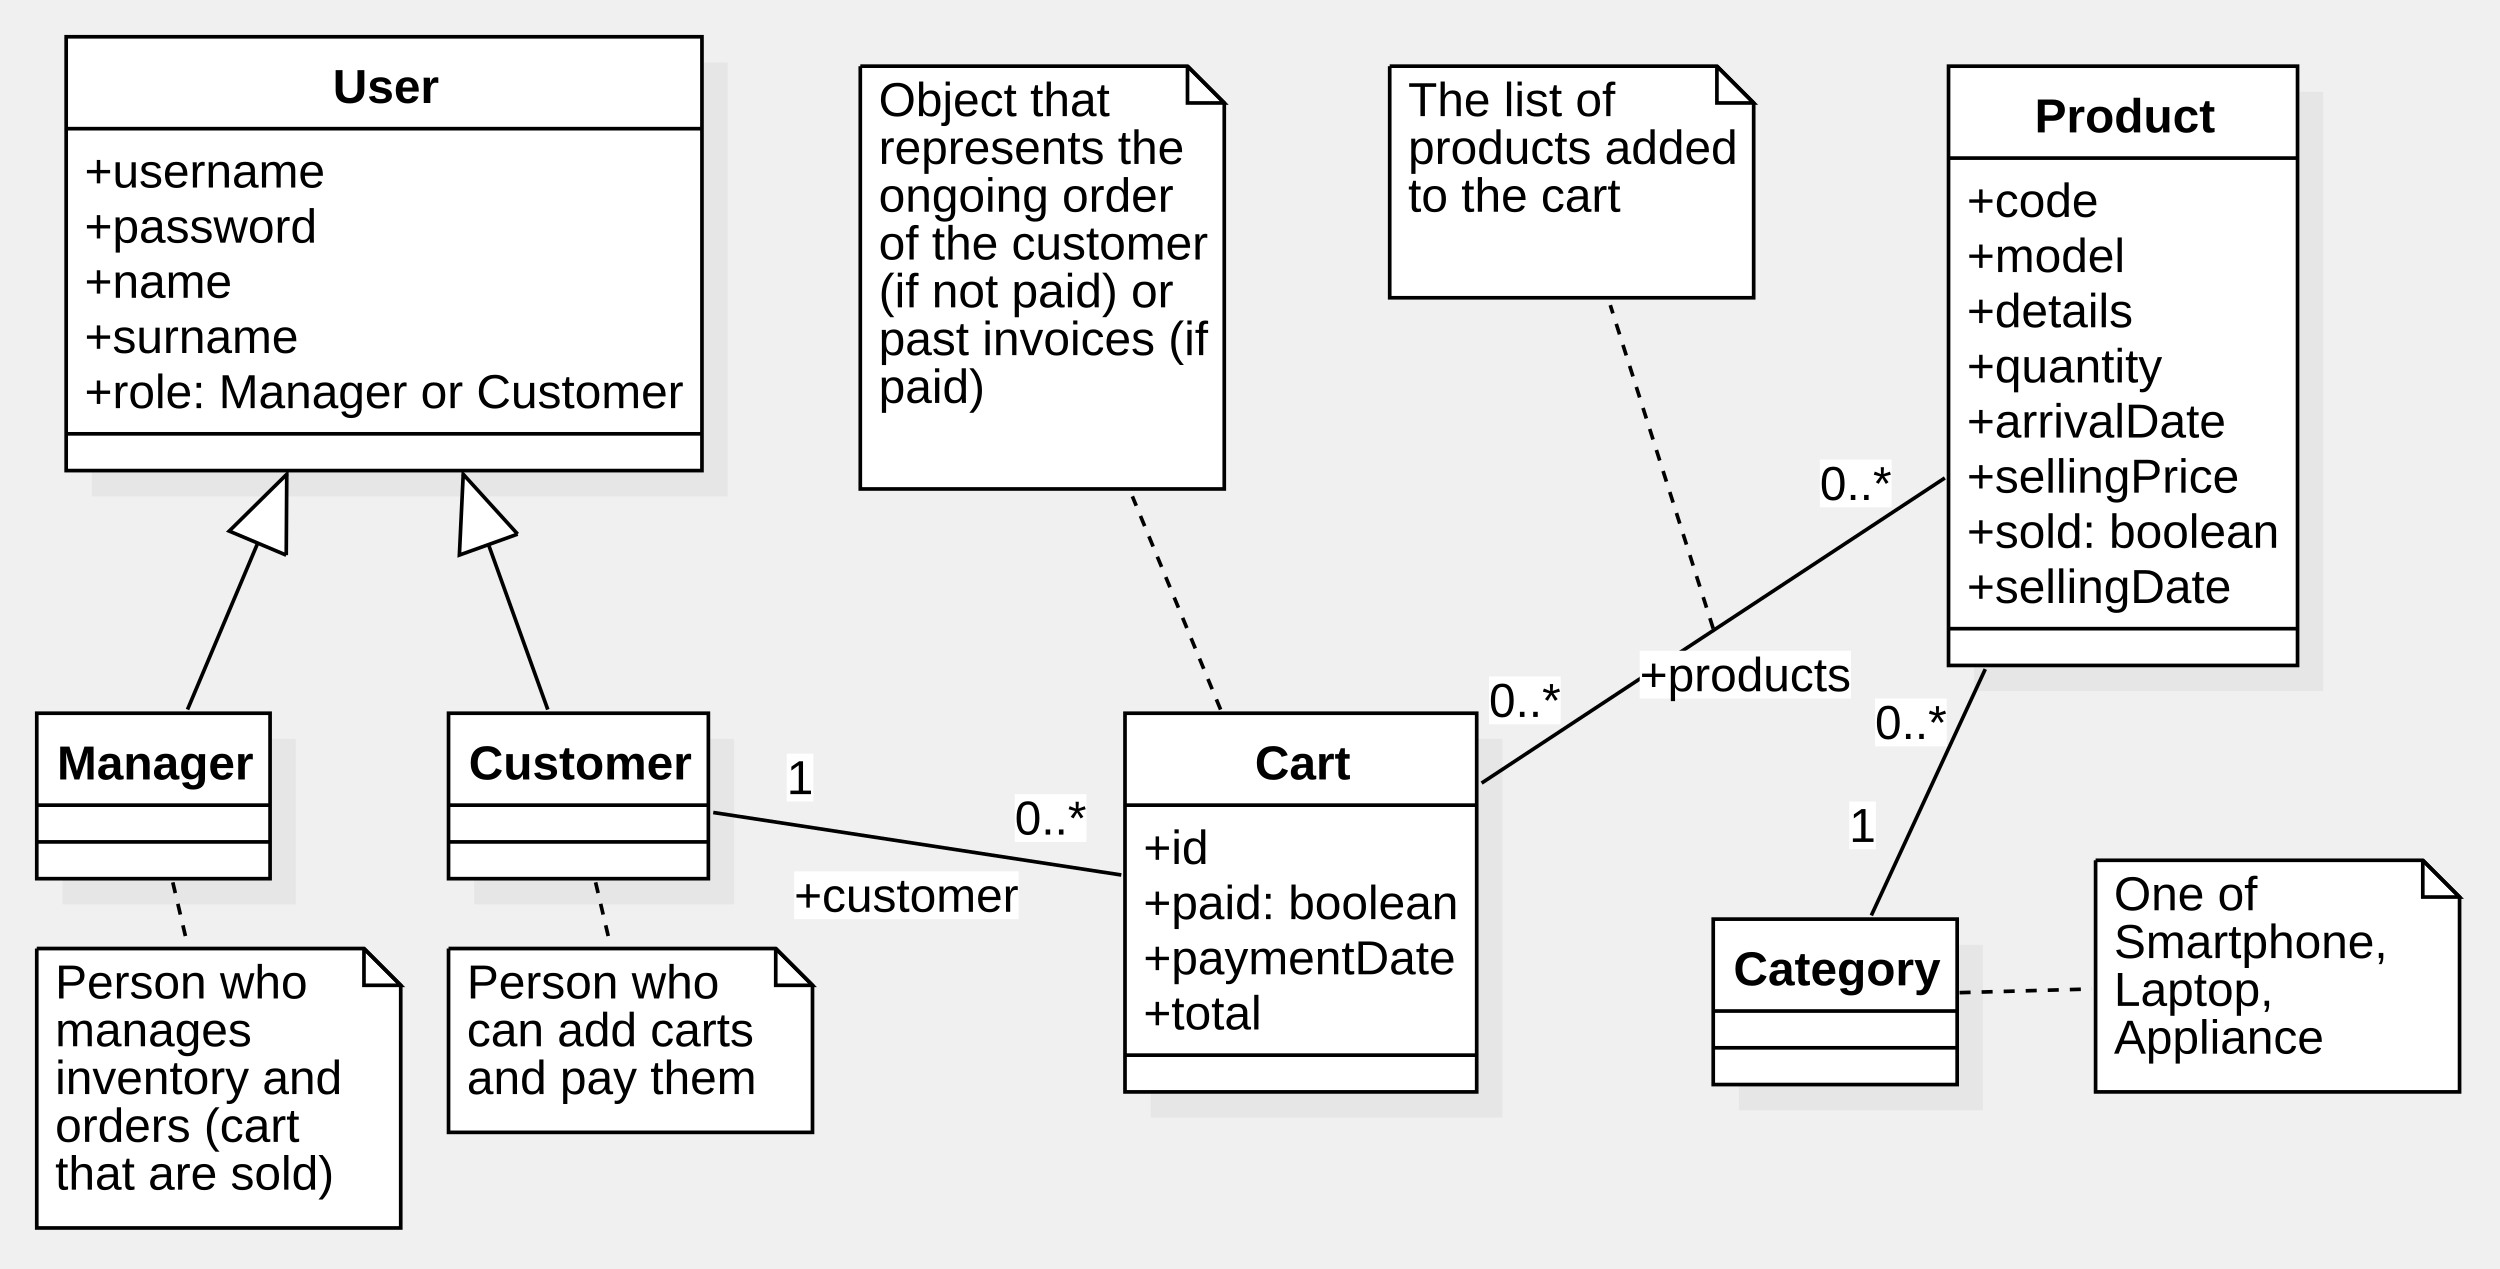
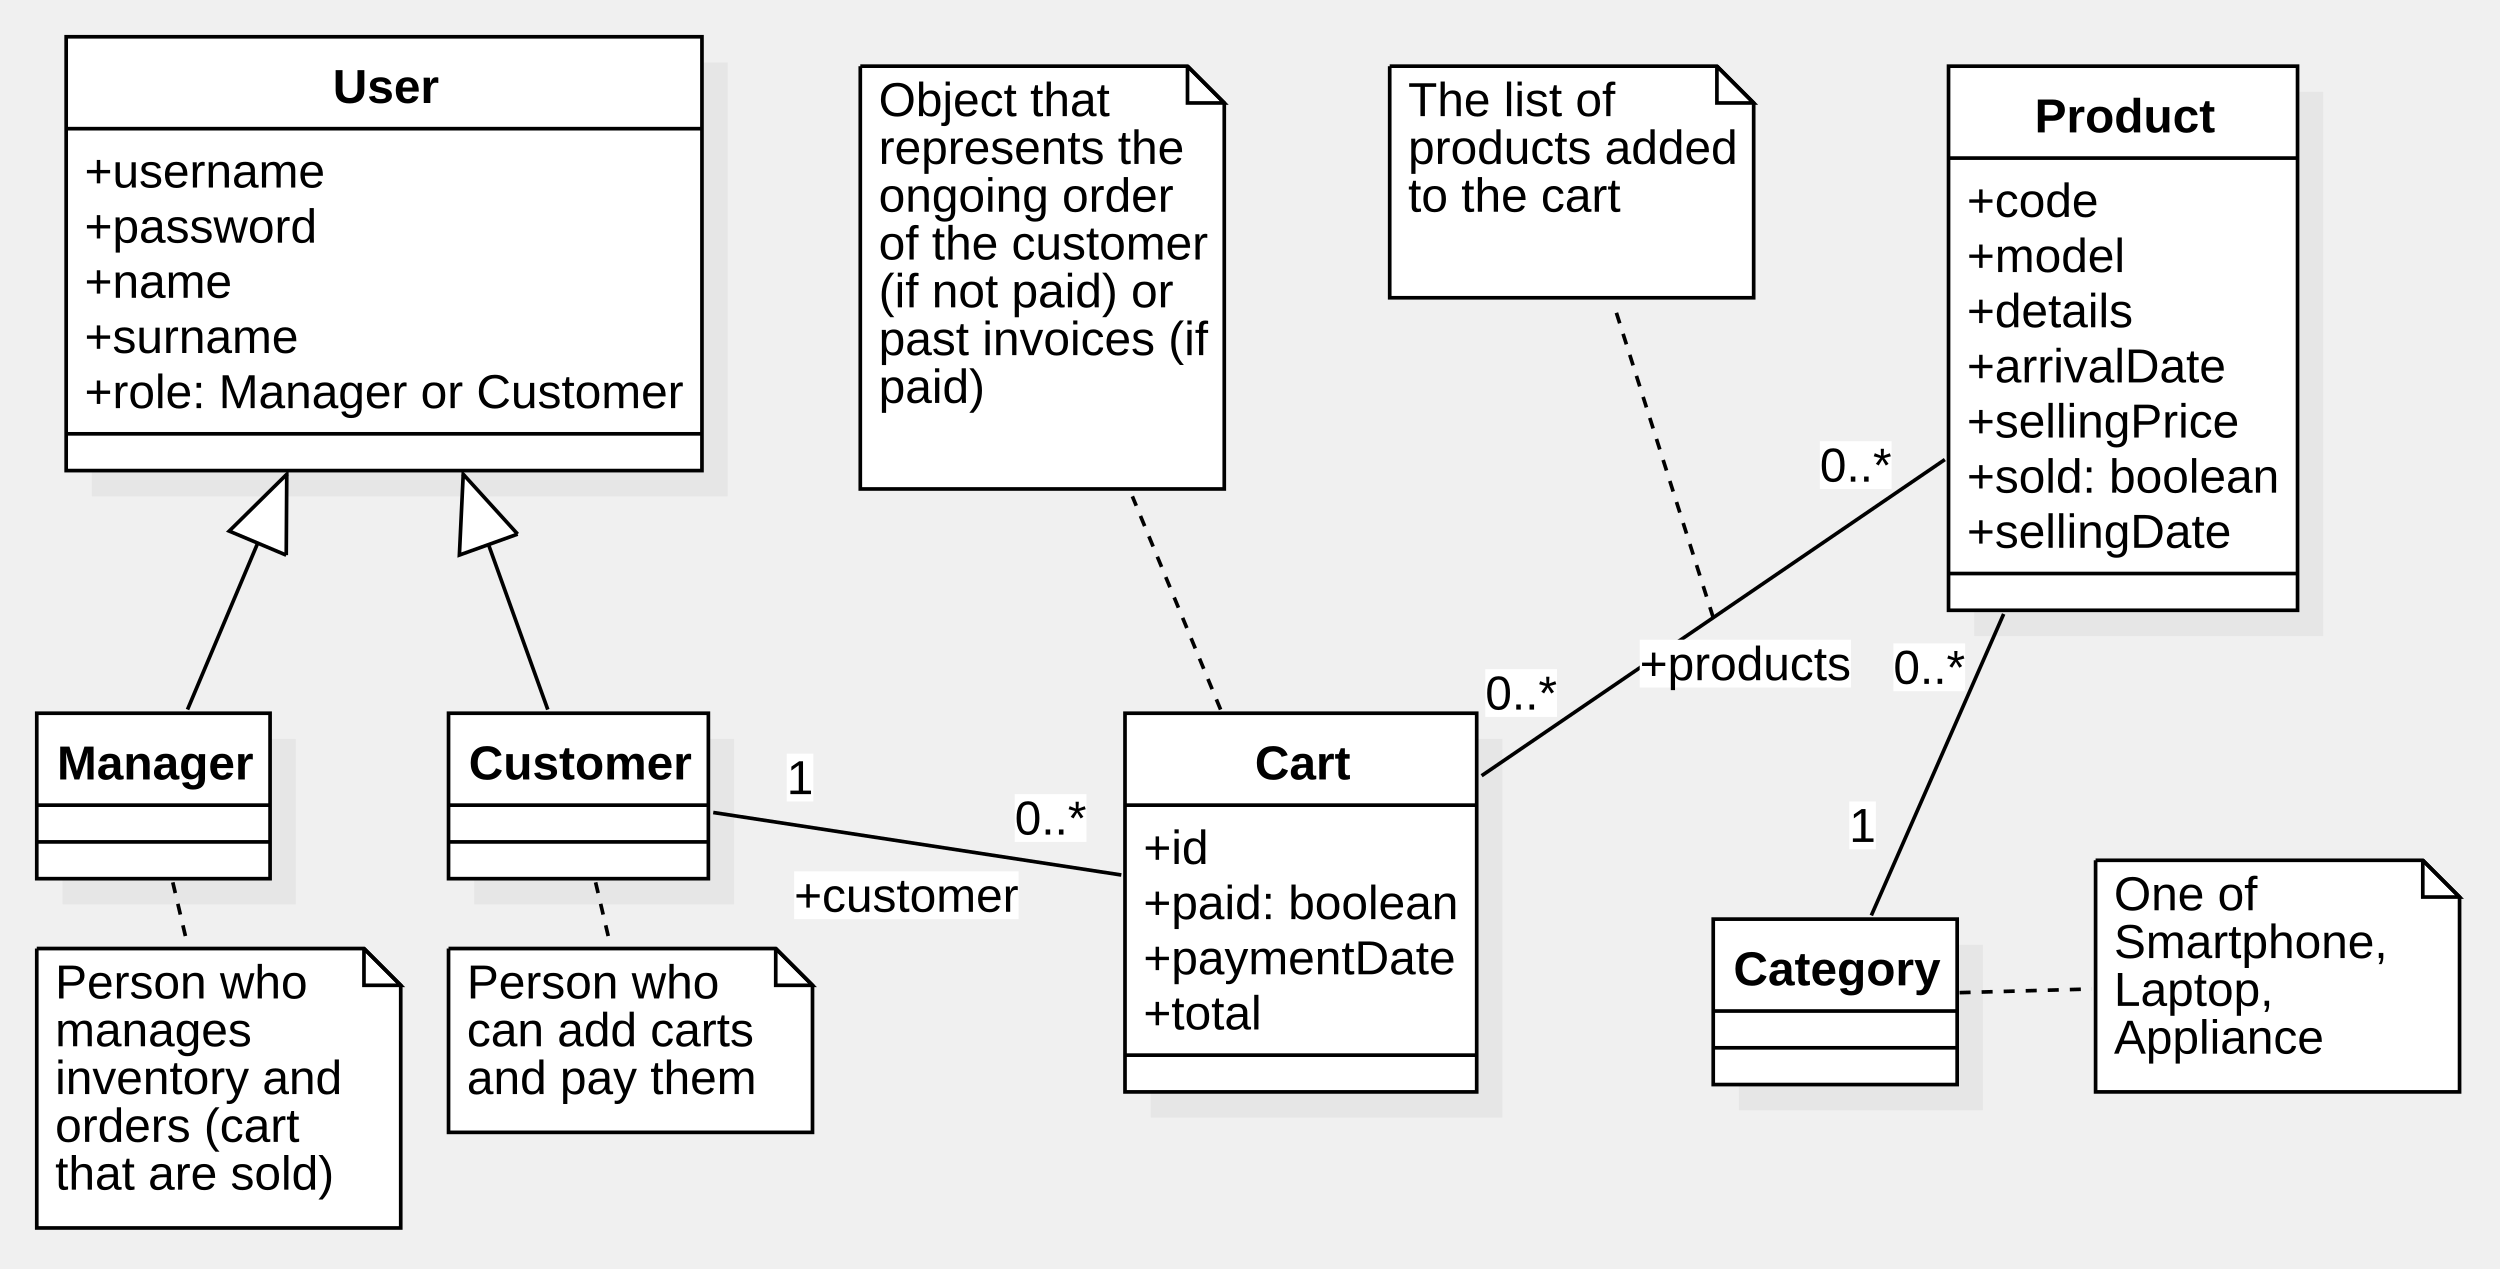
<svg xmlns="http://www.w3.org/2000/svg" version="1.1" width="680" height="345">
  <defs />
  <g>
    <rect fill="#C0C0C0" stroke="none" x="111" y="143" width="172.932" height="118" transform="matrix(1 0 0 1 -86 -126)" fill-opacity="0.2" />
  </g>
  <g>
    <rect fill="#ffffff" stroke="none" x="104" y="136" width="172.932" height="118" transform="matrix(1 0 0 1 -86 -126)" />
  </g>
  <g>
    <path fill="none" stroke="#000000" paint-order="fill stroke markers" d=" M 18 10 L 190.932 10 L 190.932 128 L 18 128 L 18 10 Z Z" stroke-miterlimit="10" stroke-dasharray="" />
  </g>
  <g>
    <path fill="none" stroke="#000000" paint-order="fill stroke markers" d=" M 18 35 L 190.932 35" stroke-miterlimit="10" stroke-dasharray="" />
  </g>
  <g>
    <path fill="none" stroke="#000000" paint-order="fill stroke markers" d=" M 18 118 L 190.932 118" stroke-miterlimit="10" stroke-dasharray="" />
  </g>
  <g>
    <g>
      <path fill="none" stroke="none" />
      <text fill="#000000" stroke="none" font-family="Arial" font-size="13px" font-style="normal" font-weight="bold" text-decoration="undefined" x="190.966" y="149.5" text-anchor="middle" dominant-baseline="central" transform="matrix(1 0 0 1 -86 -126)">User</text>
    </g>
  </g>
  <g>
    <g>
      <path fill="none" stroke="none" />
      <text fill="#000000" stroke="none" font-family="Arial" font-size="13px" font-style="normal" font-weight="normal" text-decoration="undefined" x="109" y="172.5" text-anchor="start" dominant-baseline="central" transform="matrix(1 0 0 1 -86 -126)">+username</text>
    </g>
  </g>
  <g>
    <g>
      <path fill="none" stroke="none" />
      <text fill="#000000" stroke="none" font-family="Arial" font-size="13px" font-style="normal" font-weight="normal" text-decoration="undefined" x="109" y="187.5" text-anchor="start" dominant-baseline="central" transform="matrix(1 0 0 1 -86 -126)">+password</text>
    </g>
  </g>
  <g>
    <g>
      <path fill="none" stroke="none" />
      <text fill="#000000" stroke="none" font-family="Arial" font-size="13px" font-style="normal" font-weight="normal" text-decoration="undefined" x="109" y="202.5" text-anchor="start" dominant-baseline="central" transform="matrix(1 0 0 1 -86 -126)">+name</text>
    </g>
  </g>
  <g>
    <g>
      <path fill="none" stroke="none" />
      <text fill="#000000" stroke="none" font-family="Arial" font-size="13px" font-style="normal" font-weight="normal" text-decoration="undefined" x="109" y="217.5" text-anchor="start" dominant-baseline="central" transform="matrix(1 0 0 1 -86 -126)">+surname</text>
    </g>
  </g>
  <g>
    <g>
      <path fill="none" stroke="none" />
      <text fill="#000000" stroke="none" font-family="Arial" font-size="13px" font-style="normal" font-weight="normal" text-decoration="undefined" x="109" y="232.5" text-anchor="start" dominant-baseline="central" transform="matrix(1 0 0 1 -86 -126)">+role: Manager or Customer</text>
    </g>
  </g>
  <g>
    <rect fill="#C0C0C0" stroke="none" x="399" y="327" width="95.662" height="103" transform="matrix(1 0 0 1 -86 -126)" fill-opacity="0.2" />
  </g>
  <g>
    <rect fill="#ffffff" stroke="none" x="392" y="320" width="95.662" height="103" transform="matrix(1 0 0 1 -86 -126)" />
  </g>
  <g>
    <path fill="none" stroke="#000000" paint-order="fill stroke markers" d=" M 306 194 L 401.662 194 L 401.662 297 L 306 297 L 306 194 Z Z" stroke-miterlimit="10" stroke-dasharray="" />
  </g>
  <g>
    <path fill="none" stroke="#000000" paint-order="fill stroke markers" d=" M 306 219 L 401.662 219" stroke-miterlimit="10" stroke-dasharray="" />
  </g>
  <g>
    <path fill="none" stroke="#000000" paint-order="fill stroke markers" d=" M 306 287 L 401.662 287" stroke-miterlimit="10" stroke-dasharray="" />
  </g>
  <g>
    <g>
      <path fill="none" stroke="none" />
      <text fill="#000000" stroke="none" font-family="Arial" font-size="13px" font-style="normal" font-weight="bold" text-decoration="undefined" x="440.331" y="333.5" text-anchor="middle" dominant-baseline="central" transform="matrix(1 0 0 1 -86 -126)">Cart</text>
    </g>
  </g>
  <g>
    <g>
      <path fill="none" stroke="none" />
      <text fill="#000000" stroke="none" font-family="Arial" font-size="13px" font-style="normal" font-weight="normal" text-decoration="undefined" x="397" y="356.5" text-anchor="start" dominant-baseline="central" transform="matrix(1 0 0 1 -86 -126)">+id</text>
    </g>
  </g>
  <g>
    <g>
      <path fill="none" stroke="none" />
      <text fill="#000000" stroke="none" font-family="Arial" font-size="13px" font-style="normal" font-weight="normal" text-decoration="undefined" x="397" y="371.5" text-anchor="start" dominant-baseline="central" transform="matrix(1 0 0 1 -86 -126)">+paid: boolean</text>
    </g>
  </g>
  <g>
    <g>
      <path fill="none" stroke="none" />
      <text fill="#000000" stroke="none" font-family="Arial" font-size="13px" font-style="normal" font-weight="normal" text-decoration="undefined" x="397" y="386.5" text-anchor="start" dominant-baseline="central" transform="matrix(1 0 0 1 -86 -126)">+paymentDate</text>
    </g>
  </g>
  <g>
    <g>
      <path fill="none" stroke="none" />
      <text fill="#000000" stroke="none" font-family="Arial" font-size="13px" font-style="normal" font-weight="normal" text-decoration="undefined" x="397" y="401.5" text-anchor="start" dominant-baseline="central" transform="matrix(1 0 0 1 -86 -126)">+total</text>
    </g>
  </g>
  <g>
-     <rect fill="#C0C0C0" stroke="none" x="623" y="151" width="94.932" height="163" transform="matrix(1 0 0 1 -86 -126)" fill-opacity="0.2" />
-   </g>
-   <g>
-     <rect fill="#ffffff" stroke="none" x="616" y="144" width="94.932" height="163" transform="matrix(1 0 0 1 -86 -126)" />
-   </g>
-   <g>
-     <path fill="none" stroke="#000000" paint-order="fill stroke markers" d=" M 530 18 L 624.932 18 L 624.932 181 L 530 181 L 530 18 Z Z" stroke-miterlimit="10" stroke-dasharray="" />
+     <rect fill="#C0C0C0" stroke="none" x="623" y="151" width="94.932" height="148" transform="matrix(1 0 0 1 -86 -126)" fill-opacity="0.2" />
+   </g>
+   <g>
+     <rect fill="#ffffff" stroke="none" x="616" y="144" width="94.932" height="148" transform="matrix(1 0 0 1 -86 -126)" />
+   </g>
+   <g>
+     <path fill="none" stroke="#000000" paint-order="fill stroke markers" d=" M 530 18 L 624.932 18 L 624.932 166 L 530 166 L 530 18 Z Z" stroke-miterlimit="10" stroke-dasharray="" />
  </g>
  <g>
    <path fill="none" stroke="#000000" paint-order="fill stroke markers" d=" M 530 43 L 624.932 43" stroke-miterlimit="10" stroke-dasharray="" />
  </g>
  <g>
-     <path fill="none" stroke="#000000" paint-order="fill stroke markers" d=" M 530 171 L 624.932 171" stroke-miterlimit="10" stroke-dasharray="" />
+     <path fill="none" stroke="#000000" paint-order="fill stroke markers" d=" M 530 156 L 624.932 156" stroke-miterlimit="10" stroke-dasharray="" />
  </g>
  <g>
    <g>
      <path fill="none" stroke="none" />
      <text fill="#000000" stroke="none" font-family="Arial" font-size="13px" font-style="normal" font-weight="bold" text-decoration="undefined" x="663.966" y="157.5" text-anchor="middle" dominant-baseline="central" transform="matrix(1 0 0 1 -86 -126)">Product</text>
    </g>
  </g>
  <g>
    <g>
      <path fill="none" stroke="none" />
      <text fill="#000000" stroke="none" font-family="Arial" font-size="13px" font-style="normal" font-weight="normal" text-decoration="undefined" x="621" y="180.5" text-anchor="start" dominant-baseline="central" transform="matrix(1 0 0 1 -86 -126)">+code</text>
    </g>
  </g>
  <g>
    <g>
      <path fill="none" stroke="none" />
      <text fill="#000000" stroke="none" font-family="Arial" font-size="13px" font-style="normal" font-weight="normal" text-decoration="undefined" x="621" y="195.5" text-anchor="start" dominant-baseline="central" transform="matrix(1 0 0 1 -86 -126)">+model</text>
    </g>
  </g>
  <g>
    <g>
      <path fill="none" stroke="none" />
      <text fill="#000000" stroke="none" font-family="Arial" font-size="13px" font-style="normal" font-weight="normal" text-decoration="undefined" x="621" y="210.5" text-anchor="start" dominant-baseline="central" transform="matrix(1 0 0 1 -86 -126)">+details</text>
    </g>
  </g>
  <g>
    <g>
      <path fill="none" stroke="none" />
-       <text fill="#000000" stroke="none" font-family="Arial" font-size="13px" font-style="normal" font-weight="normal" text-decoration="undefined" x="621" y="225.5" text-anchor="start" dominant-baseline="central" transform="matrix(1 0 0 1 -86 -126)">+quantity</text>
-     </g>
-   </g>
-   <g>
-     <g>
-       <path fill="none" stroke="none" />
-       <text fill="#000000" stroke="none" font-family="Arial" font-size="13px" font-style="normal" font-weight="normal" text-decoration="undefined" x="621" y="240.5" text-anchor="start" dominant-baseline="central" transform="matrix(1 0 0 1 -86 -126)">+arrivalDate</text>
-     </g>
-   </g>
-   <g>
-     <g>
-       <path fill="none" stroke="none" />
-       <text fill="#000000" stroke="none" font-family="Arial" font-size="13px" font-style="normal" font-weight="normal" text-decoration="undefined" x="621" y="255.5" text-anchor="start" dominant-baseline="central" transform="matrix(1 0 0 1 -86 -126)">+sellingPrice</text>
-     </g>
-   </g>
-   <g>
-     <g>
-       <path fill="none" stroke="none" />
-       <text fill="#000000" stroke="none" font-family="Arial" font-size="13px" font-style="normal" font-weight="normal" text-decoration="undefined" x="621" y="270.5" text-anchor="start" dominant-baseline="central" transform="matrix(1 0 0 1 -86 -126)">+sold: boolean</text>
-     </g>
-   </g>
-   <g>
-     <g>
-       <path fill="none" stroke="none" />
-       <text fill="#000000" stroke="none" font-family="Arial" font-size="13px" font-style="normal" font-weight="normal" text-decoration="undefined" x="621" y="285.5" text-anchor="start" dominant-baseline="central" transform="matrix(1 0 0 1 -86 -126)">+sellingDate</text>
+       <text fill="#000000" stroke="none" font-family="Arial" font-size="13px" font-style="normal" font-weight="normal" text-decoration="undefined" x="621" y="225.5" text-anchor="start" dominant-baseline="central" transform="matrix(1 0 0 1 -86 -126)">+arrivalDate</text>
+     </g>
+   </g>
+   <g>
+     <g>
+       <path fill="none" stroke="none" />
+       <text fill="#000000" stroke="none" font-family="Arial" font-size="13px" font-style="normal" font-weight="normal" text-decoration="undefined" x="621" y="240.5" text-anchor="start" dominant-baseline="central" transform="matrix(1 0 0 1 -86 -126)">+sellingPrice</text>
+     </g>
+   </g>
+   <g>
+     <g>
+       <path fill="none" stroke="none" />
+       <text fill="#000000" stroke="none" font-family="Arial" font-size="13px" font-style="normal" font-weight="normal" text-decoration="undefined" x="621" y="255.5" text-anchor="start" dominant-baseline="central" transform="matrix(1 0 0 1 -86 -126)">+sold: boolean</text>
+     </g>
+   </g>
+   <g>
+     <g>
+       <path fill="none" stroke="none" />
+       <text fill="#000000" stroke="none" font-family="Arial" font-size="13px" font-style="normal" font-weight="normal" text-decoration="undefined" x="621" y="270.5" text-anchor="start" dominant-baseline="central" transform="matrix(1 0 0 1 -86 -126)">+sellingDate</text>
    </g>
  </g>
  <g>
    <rect fill="#C0C0C0" stroke="none" x="215" y="327" width="70.677" height="45" transform="matrix(1 0 0 1 -86 -126)" fill-opacity="0.2" />
  </g>
  <g>
    <rect fill="#ffffff" stroke="none" x="208" y="320" width="70.677" height="45" transform="matrix(1 0 0 1 -86 -126)" />
  </g>
  <g>
    <path fill="none" stroke="#000000" paint-order="fill stroke markers" d=" M 122 194 L 192.677 194 L 192.677 239 L 122 239 L 122 194 Z Z" stroke-miterlimit="10" stroke-dasharray="" />
  </g>
  <g>
    <path fill="none" stroke="#000000" paint-order="fill stroke markers" d=" M 122 219 L 192.677 219" stroke-miterlimit="10" stroke-dasharray="" />
  </g>
  <g>
    <path fill="none" stroke="#000000" paint-order="fill stroke markers" d=" M 122 229 L 192.677 229" stroke-miterlimit="10" stroke-dasharray="" />
  </g>
  <g>
    <g>
      <path fill="none" stroke="none" />
      <text fill="#000000" stroke="none" font-family="Arial" font-size="13px" font-style="normal" font-weight="bold" text-decoration="undefined" x="243.839" y="333.5" text-anchor="middle" dominant-baseline="central" transform="matrix(1 0 0 1 -86 -126)">Customer</text>
    </g>
  </g>
  <g>
    <rect fill="#C0C0C0" stroke="none" x="103" y="327" width="63.46" height="45" transform="matrix(1 0 0 1 -86 -126)" fill-opacity="0.2" />
  </g>
  <g>
    <rect fill="#ffffff" stroke="none" x="96" y="320" width="63.46" height="45" transform="matrix(1 0 0 1 -86 -126)" />
  </g>
  <g>
    <path fill="none" stroke="#000000" paint-order="fill stroke markers" d=" M 10 194 L 73.46 194 L 73.46 239 L 10 239 L 10 194 Z Z" stroke-miterlimit="10" stroke-dasharray="" />
  </g>
  <g>
    <path fill="none" stroke="#000000" paint-order="fill stroke markers" d=" M 10 219 L 73.46 219" stroke-miterlimit="10" stroke-dasharray="" />
  </g>
  <g>
    <path fill="none" stroke="#000000" paint-order="fill stroke markers" d=" M 10 229 L 73.46 229" stroke-miterlimit="10" stroke-dasharray="" />
  </g>
  <g>
    <g>
      <path fill="none" stroke="none" />
      <text fill="#000000" stroke="none" font-family="Arial" font-size="13px" font-style="normal" font-weight="bold" text-decoration="undefined" x="128.23" y="333.5" text-anchor="middle" dominant-baseline="central" transform="matrix(1 0 0 1 -86 -126)">Manager</text>
    </g>
  </g>
  <g>
    <path fill="none" stroke="#000000" paint-order="fill stroke markers" d=" M 149 193 L 126 129" stroke-miterlimit="10" stroke-dasharray="" />
  </g>
  <g>
    <path fill="#FFFFFF" stroke="none" paint-order="stroke fill markers" d=" M 140.797 145.28 L 126 129 L 124.951 150.975" />
  </g>
  <g>
    <path fill="none" stroke="#000000" paint-order="fill stroke markers" d=" M 140.797 145.28 L 126 129 L 124.951 150.975 L 140.797 145.28" stroke-miterlimit="10" stroke-dasharray="" />
  </g>
  <g>
    <path fill="none" stroke="#000000" paint-order="fill stroke markers" d=" M 51 193 L 78 129" stroke-miterlimit="10" stroke-dasharray="" />
  </g>
  <g>
    <path fill="#FFFFFF" stroke="none" paint-order="stroke fill markers" d=" M 77.857 151 L 78 129 L 62.343 144.455" />
  </g>
  <g>
    <path fill="none" stroke="#000000" paint-order="fill stroke markers" d=" M 77.857 151 L 78 129 L 62.343 144.455 L 77.857 151" stroke-miterlimit="10" stroke-dasharray="" />
  </g>
  <g>
    <path fill="none" stroke="#000000" paint-order="fill stroke markers" d=" M 305 238 L 194 221" stroke-miterlimit="10" stroke-dasharray="" />
  </g>
  <g>
    <rect fill="#ffffff" stroke="none" x="302" y="363" width="61.052" height="13" transform="matrix(1 0 0 1 -86 -126)" />
  </g>
  <g>
    <g>
      <path fill="none" stroke="none" />
      <text fill="#000000" stroke="none" font-family="Arial" font-size="13px" font-style="normal" font-weight="normal" text-decoration="undefined" x="332.526" y="369.5" text-anchor="middle" dominant-baseline="central" transform="matrix(1 0 0 1 -86 -126)">+customer</text>
    </g>
  </g>
  <g>
    <rect fill="#ffffff" stroke="none" x="362" y="342" width="19.513" height="13" transform="matrix(1 0 0 1 -86 -126)" />
  </g>
  <g>
    <g>
      <path fill="none" stroke="none" />
      <text fill="#000000" stroke="none" font-family="Arial" font-size="13px" font-style="normal" font-weight="normal" text-decoration="undefined" x="371.756" y="348.5" text-anchor="middle" dominant-baseline="central" transform="matrix(1 0 0 1 -86 -126)">0..*</text>
    </g>
  </g>
  <g>
    <rect fill="#ffffff" stroke="none" x="300" y="331" width="7.23" height="13" transform="matrix(1 0 0 1 -86 -126)" />
  </g>
  <g>
    <g>
      <path fill="none" stroke="none" />
      <text fill="#000000" stroke="none" font-family="Arial" font-size="13px" font-style="normal" font-weight="normal" text-decoration="undefined" x="303.615" y="337.5" text-anchor="middle" dominant-baseline="central" transform="matrix(1 0 0 1 -86 -126)">1</text>
    </g>
  </g>
  <g>
-     <path fill="none" stroke="#000000" paint-order="fill stroke markers" d=" M 529 130 L 403 213" stroke-miterlimit="10" stroke-dasharray="" />
-   </g>
-   <g>
-     <rect fill="#ffffff" stroke="none" x="532" y="303" width="57.453" height="13" transform="matrix(1 0 0 1 -86 -126)" />
-   </g>
-   <g>
-     <g>
-       <path fill="none" stroke="none" />
-       <text fill="#000000" stroke="none" font-family="Arial" font-size="13px" font-style="normal" font-weight="normal" text-decoration="undefined" x="560.726" y="309.5" text-anchor="middle" dominant-baseline="central" transform="matrix(1 0 0 1 -86 -126)">+products</text>
-     </g>
-   </g>
-   <g>
-     <rect fill="#ffffff" stroke="none" x="581" y="251" width="19.513" height="13" transform="matrix(1 0 0 1 -86 -126)" />
-   </g>
-   <g>
-     <g>
-       <path fill="none" stroke="none" />
-       <text fill="#000000" stroke="none" font-family="Arial" font-size="13px" font-style="normal" font-weight="normal" text-decoration="undefined" x="590.756" y="257.5" text-anchor="middle" dominant-baseline="central" transform="matrix(1 0 0 1 -86 -126)">0..*</text>
-     </g>
-   </g>
-   <g>
-     <rect fill="#ffffff" stroke="none" x="491" y="310" width="19.513" height="13" transform="matrix(1 0 0 1 -86 -126)" />
-   </g>
-   <g>
-     <g>
-       <path fill="none" stroke="none" />
-       <text fill="#000000" stroke="none" font-family="Arial" font-size="13px" font-style="normal" font-weight="normal" text-decoration="undefined" x="500.756" y="316.5" text-anchor="middle" dominant-baseline="central" transform="matrix(1 0 0 1 -86 -126)">0..*</text>
+     <path fill="none" stroke="#000000" paint-order="fill stroke markers" d=" M 529 125 L 403 211" stroke-miterlimit="10" stroke-dasharray="" />
+   </g>
+   <g>
+     <rect fill="#ffffff" stroke="none" x="532" y="300" width="57.453" height="13" transform="matrix(1 0 0 1 -86 -126)" />
+   </g>
+   <g>
+     <g>
+       <path fill="none" stroke="none" />
+       <text fill="#000000" stroke="none" font-family="Arial" font-size="13px" font-style="normal" font-weight="normal" text-decoration="undefined" x="560.726" y="306.5" text-anchor="middle" dominant-baseline="central" transform="matrix(1 0 0 1 -86 -126)">+products</text>
+     </g>
+   </g>
+   <g>
+     <rect fill="#ffffff" stroke="none" x="581" y="246" width="19.513" height="13" transform="matrix(1 0 0 1 -86 -126)" />
+   </g>
+   <g>
+     <g>
+       <path fill="none" stroke="none" />
+       <text fill="#000000" stroke="none" font-family="Arial" font-size="13px" font-style="normal" font-weight="normal" text-decoration="undefined" x="590.756" y="252.5" text-anchor="middle" dominant-baseline="central" transform="matrix(1 0 0 1 -86 -126)">0..*</text>
+     </g>
+   </g>
+   <g>
+     <rect fill="#ffffff" stroke="none" x="490" y="308" width="19.513" height="13" transform="matrix(1 0 0 1 -86 -126)" />
+   </g>
+   <g>
+     <g>
+       <path fill="none" stroke="none" />
+       <text fill="#000000" stroke="none" font-family="Arial" font-size="13px" font-style="normal" font-weight="normal" text-decoration="undefined" x="499.756" y="314.5" text-anchor="middle" dominant-baseline="central" transform="matrix(1 0 0 1 -86 -126)">0..*</text>
    </g>
  </g>
  <g>
    <path fill="#ffffff" stroke="none" paint-order="stroke fill markers" d=" M 10 258 L 99 258 L 109 268 L 109 334 L 10 334 L 10 258" />
  </g>
  <g>
    <path fill="none" stroke="#000000" paint-order="fill stroke markers" d=" M 10 258 L 99 258 L 109 268 L 109 334 L 10 334 L 10 258 L 10 258" stroke-miterlimit="10" stroke-dasharray="" />
  </g>
  <g>
    <path fill="none" stroke="#000000" paint-order="fill stroke markers" d=" M 99 258 L 99 268 L 109 268 L 99 258" stroke-miterlimit="10" stroke-dasharray="" />
  </g>
  <g>
    <g>
      <path fill="none" stroke="none" />
      <text fill="#000000" stroke="none" font-family="Arial" font-size="13px" font-style="normal" font-weight="normal" text-decoration="undefined" x="101" y="389" text-anchor="start" dominant-baseline="text-before-edge" transform="matrix(1 0 0 1 -86 -126)">Person who</text>
      <text fill="#000000" stroke="none" font-family="Arial" font-size="13px" font-style="normal" font-weight="normal" text-decoration="undefined" x="101" y="402" text-anchor="start" dominant-baseline="text-before-edge" transform="matrix(1 0 0 1 -86 -126)">manages</text>
      <text fill="#000000" stroke="none" font-family="Arial" font-size="13px" font-style="normal" font-weight="normal" text-decoration="undefined" x="101" y="415" text-anchor="start" dominant-baseline="text-before-edge" transform="matrix(1 0 0 1 -86 -126)">inventory and</text>
      <text fill="#000000" stroke="none" font-family="Arial" font-size="13px" font-style="normal" font-weight="normal" text-decoration="undefined" x="101" y="428" text-anchor="start" dominant-baseline="text-before-edge" transform="matrix(1 0 0 1 -86 -126)">orders (cart</text>
      <text fill="#000000" stroke="none" font-family="Arial" font-size="13px" font-style="normal" font-weight="normal" text-decoration="undefined" x="101" y="441" text-anchor="start" dominant-baseline="text-before-edge" transform="matrix(1 0 0 1 -86 -126)">that are sold)</text>
    </g>
  </g>
  <g>
    <path fill="none" stroke="#000000" paint-order="fill stroke markers" d=" M 47 240 L 51 257" stroke-miterlimit="10" stroke-dasharray="3" />
  </g>
  <g>
    <path fill="#ffffff" stroke="none" paint-order="stroke fill markers" d=" M 122 258 L 211 258 L 221 268 L 221 308 L 122 308 L 122 258" />
  </g>
  <g>
    <path fill="none" stroke="#000000" paint-order="fill stroke markers" d=" M 122 258 L 211 258 L 221 268 L 221 308 L 122 308 L 122 258 L 122 258" stroke-miterlimit="10" stroke-dasharray="" />
  </g>
  <g>
    <path fill="none" stroke="#000000" paint-order="fill stroke markers" d=" M 211 258 L 211 268 L 221 268 L 211 258" stroke-miterlimit="10" stroke-dasharray="" />
  </g>
  <g>
    <g>
      <path fill="none" stroke="none" />
      <text fill="#000000" stroke="none" font-family="Arial" font-size="13px" font-style="normal" font-weight="normal" text-decoration="undefined" x="213" y="389" text-anchor="start" dominant-baseline="text-before-edge" transform="matrix(1 0 0 1 -86 -126)">Person who</text>
      <text fill="#000000" stroke="none" font-family="Arial" font-size="13px" font-style="normal" font-weight="normal" text-decoration="undefined" x="213" y="402" text-anchor="start" dominant-baseline="text-before-edge" transform="matrix(1 0 0 1 -86 -126)">can add carts</text>
      <text fill="#000000" stroke="none" font-family="Arial" font-size="13px" font-style="normal" font-weight="normal" text-decoration="undefined" x="213" y="415" text-anchor="start" dominant-baseline="text-before-edge" transform="matrix(1 0 0 1 -86 -126)">and pay them</text>
    </g>
  </g>
  <g>
    <path fill="none" stroke="#000000" paint-order="fill stroke markers" d=" M 162 240 L 166 257" stroke-miterlimit="10" stroke-dasharray="3" />
  </g>
  <g>
    <path fill="#ffffff" stroke="none" paint-order="stroke fill markers" d=" M 378 18 L 467 18 L 477 28 L 477 81 L 378 81 L 378 18" />
  </g>
  <g>
    <path fill="none" stroke="#000000" paint-order="fill stroke markers" d=" M 378 18 L 467 18 L 477 28 L 477 81 L 378 81 L 378 18 L 378 18" stroke-miterlimit="10" stroke-dasharray="" />
  </g>
  <g>
    <path fill="none" stroke="#000000" paint-order="fill stroke markers" d=" M 467 18 L 467 28 L 477 28 L 467 18" stroke-miterlimit="10" stroke-dasharray="" />
  </g>
  <g>
    <g>
      <path fill="none" stroke="none" />
      <text fill="#000000" stroke="none" font-family="Arial" font-size="13px" font-style="normal" font-weight="normal" text-decoration="undefined" x="469" y="149" text-anchor="start" dominant-baseline="text-before-edge" transform="matrix(1 0 0 1 -86 -126)">The list of</text>
      <text fill="#000000" stroke="none" font-family="Arial" font-size="13px" font-style="normal" font-weight="normal" text-decoration="undefined" x="469" y="162" text-anchor="start" dominant-baseline="text-before-edge" transform="matrix(1 0 0 1 -86 -126)">products added</text>
      <text fill="#000000" stroke="none" font-family="Arial" font-size="13px" font-style="normal" font-weight="normal" text-decoration="undefined" x="469" y="175" text-anchor="start" dominant-baseline="text-before-edge" transform="matrix(1 0 0 1 -86 -126)">to the cart</text>
    </g>
  </g>
  <g>
-     <path fill="none" stroke="#000000" paint-order="fill stroke markers" d=" M 466 171 L 438 83" stroke-miterlimit="10" stroke-dasharray="3" />
+     <path fill="none" stroke="#000000" paint-order="fill stroke markers" d=" M 466 168 L 439 83" stroke-miterlimit="10" stroke-dasharray="3" />
  </g>
  <g>
    <path fill="#ffffff" stroke="none" paint-order="stroke fill markers" d=" M 234 18 L 323 18 L 333 28 L 333 133 L 234 133 L 234 18" />
  </g>
  <g>
    <path fill="none" stroke="#000000" paint-order="fill stroke markers" d=" M 234 18 L 323 18 L 333 28 L 333 133 L 234 133 L 234 18 L 234 18" stroke-miterlimit="10" stroke-dasharray="" />
  </g>
  <g>
    <path fill="none" stroke="#000000" paint-order="fill stroke markers" d=" M 323 18 L 323 28 L 333 28 L 323 18" stroke-miterlimit="10" stroke-dasharray="" />
  </g>
  <g>
    <g>
      <path fill="none" stroke="none" />
      <text fill="#000000" stroke="none" font-family="Arial" font-size="13px" font-style="normal" font-weight="normal" text-decoration="undefined" x="325" y="149" text-anchor="start" dominant-baseline="text-before-edge" transform="matrix(1 0 0 1 -86 -126)">Object that</text>
      <text fill="#000000" stroke="none" font-family="Arial" font-size="13px" font-style="normal" font-weight="normal" text-decoration="undefined" x="325" y="162" text-anchor="start" dominant-baseline="text-before-edge" transform="matrix(1 0 0 1 -86 -126)">represents the</text>
      <text fill="#000000" stroke="none" font-family="Arial" font-size="13px" font-style="normal" font-weight="normal" text-decoration="undefined" x="325" y="175" text-anchor="start" dominant-baseline="text-before-edge" transform="matrix(1 0 0 1 -86 -126)">ongoing order</text>
      <text fill="#000000" stroke="none" font-family="Arial" font-size="13px" font-style="normal" font-weight="normal" text-decoration="undefined" x="325" y="188" text-anchor="start" dominant-baseline="text-before-edge" transform="matrix(1 0 0 1 -86 -126)">of the customer</text>
      <text fill="#000000" stroke="none" font-family="Arial" font-size="13px" font-style="normal" font-weight="normal" text-decoration="undefined" x="325" y="201" text-anchor="start" dominant-baseline="text-before-edge" transform="matrix(1 0 0 1 -86 -126)">(if not paid) or</text>
      <text fill="#000000" stroke="none" font-family="Arial" font-size="13px" font-style="normal" font-weight="normal" text-decoration="undefined" x="325" y="214" text-anchor="start" dominant-baseline="text-before-edge" transform="matrix(1 0 0 1 -86 -126)">past invoices (if</text>
      <text fill="#000000" stroke="none" font-family="Arial" font-size="13px" font-style="normal" font-weight="normal" text-decoration="undefined" x="325" y="227" text-anchor="start" dominant-baseline="text-before-edge" transform="matrix(1 0 0 1 -86 -126)">paid)</text>
    </g>
  </g>
  <g>
    <path fill="none" stroke="#000000" paint-order="fill stroke markers" d=" M 332 193 L 308 135" stroke-miterlimit="10" stroke-dasharray="3" />
  </g>
  <g>
    <rect fill="#C0C0C0" stroke="none" x="559" y="383" width="66.348" height="45" transform="matrix(1 0 0 1 -86 -126)" fill-opacity="0.2" />
  </g>
  <g>
    <rect fill="#ffffff" stroke="none" x="552" y="376" width="66.348" height="45" transform="matrix(1 0 0 1 -86 -126)" />
  </g>
  <g>
    <path fill="none" stroke="#000000" paint-order="fill stroke markers" d=" M 466 250 L 532.348 250 L 532.348 295 L 466 295 L 466 250 Z Z" stroke-miterlimit="10" stroke-dasharray="" />
  </g>
  <g>
    <path fill="none" stroke="#000000" paint-order="fill stroke markers" d=" M 466 275 L 532.348 275" stroke-miterlimit="10" stroke-dasharray="" />
  </g>
  <g>
    <path fill="none" stroke="#000000" paint-order="fill stroke markers" d=" M 466 285 L 532.348 285" stroke-miterlimit="10" stroke-dasharray="" />
  </g>
  <g>
    <g>
      <path fill="none" stroke="none" />
      <text fill="#000000" stroke="none" font-family="Arial" font-size="13px" font-style="normal" font-weight="bold" text-decoration="undefined" x="585.674" y="389.5" text-anchor="middle" dominant-baseline="central" transform="matrix(1 0 0 1 -86 -126)">Category</text>
    </g>
  </g>
  <g>
-     <path fill="none" stroke="#000000" paint-order="fill stroke markers" d=" M 540 182 L 509 249" stroke-miterlimit="10" stroke-dasharray="" />
-   </g>
-   <g>
-     <rect fill="#ffffff" stroke="none" x="596" y="316" width="19.513" height="13" transform="matrix(1 0 0 1 -86 -126)" />
-   </g>
-   <g>
-     <g>
-       <path fill="none" stroke="none" />
-       <text fill="#000000" stroke="none" font-family="Arial" font-size="13px" font-style="normal" font-weight="normal" text-decoration="undefined" x="605.756" y="322.5" text-anchor="middle" dominant-baseline="central" transform="matrix(1 0 0 1 -86 -126)">0..*</text>
+     <path fill="none" stroke="#000000" paint-order="fill stroke markers" d=" M 545 167 L 509 249" stroke-miterlimit="10" stroke-dasharray="" />
+   </g>
+   <g>
+     <rect fill="#ffffff" stroke="none" x="601" y="301" width="19.513" height="13" transform="matrix(1 0 0 1 -86 -126)" />
+   </g>
+   <g>
+     <g>
+       <path fill="none" stroke="none" />
+       <text fill="#000000" stroke="none" font-family="Arial" font-size="13px" font-style="normal" font-weight="normal" text-decoration="undefined" x="610.756" y="307.5" text-anchor="middle" dominant-baseline="central" transform="matrix(1 0 0 1 -86 -126)">0..*</text>
    </g>
  </g>
  <g>
    <rect fill="#ffffff" stroke="none" x="589" y="344" width="7.23" height="13" transform="matrix(1 0 0 1 -86 -126)" />
  </g>
  <g>
    <g>
      <path fill="none" stroke="none" />
      <text fill="#000000" stroke="none" font-family="Arial" font-size="13px" font-style="normal" font-weight="normal" text-decoration="undefined" x="592.615" y="350.5" text-anchor="middle" dominant-baseline="central" transform="matrix(1 0 0 1 -86 -126)">1</text>
    </g>
  </g>
  <g>
    <path fill="#ffffff" stroke="none" paint-order="stroke fill markers" d=" M 570 234 L 659 234 L 669 244 L 669 297 L 570 297 L 570 234" />
  </g>
  <g>
    <path fill="none" stroke="#000000" paint-order="fill stroke markers" d=" M 570 234 L 659 234 L 669 244 L 669 297 L 570 297 L 570 234 L 570 234" stroke-miterlimit="10" stroke-dasharray="" />
  </g>
  <g>
    <path fill="none" stroke="#000000" paint-order="fill stroke markers" d=" M 659 234 L 659 244 L 669 244 L 659 234" stroke-miterlimit="10" stroke-dasharray="" />
  </g>
  <g>
    <g>
      <path fill="none" stroke="none" />
      <text fill="#000000" stroke="none" font-family="Arial" font-size="13px" font-style="normal" font-weight="normal" text-decoration="undefined" x="661" y="365" text-anchor="start" dominant-baseline="text-before-edge" transform="matrix(1 0 0 1 -86 -126)">One of</text>
      <text fill="#000000" stroke="none" font-family="Arial" font-size="13px" font-style="normal" font-weight="normal" text-decoration="undefined" x="661" y="378" text-anchor="start" dominant-baseline="text-before-edge" transform="matrix(1 0 0 1 -86 -126)">Smartphone,</text>
      <text fill="#000000" stroke="none" font-family="Arial" font-size="13px" font-style="normal" font-weight="normal" text-decoration="undefined" x="661" y="391" text-anchor="start" dominant-baseline="text-before-edge" transform="matrix(1 0 0 1 -86 -126)">Laptop,</text>
      <text fill="#000000" stroke="none" font-family="Arial" font-size="13px" font-style="normal" font-weight="normal" text-decoration="undefined" x="661" y="404" text-anchor="start" dominant-baseline="text-before-edge" transform="matrix(1 0 0 1 -86 -126)">Appliance</text>
    </g>
  </g>
  <g>
    <path fill="none" stroke="#000000" paint-order="fill stroke markers" d=" M 533 270 L 569 269" stroke-miterlimit="10" stroke-dasharray="3" />
  </g>
</svg>
